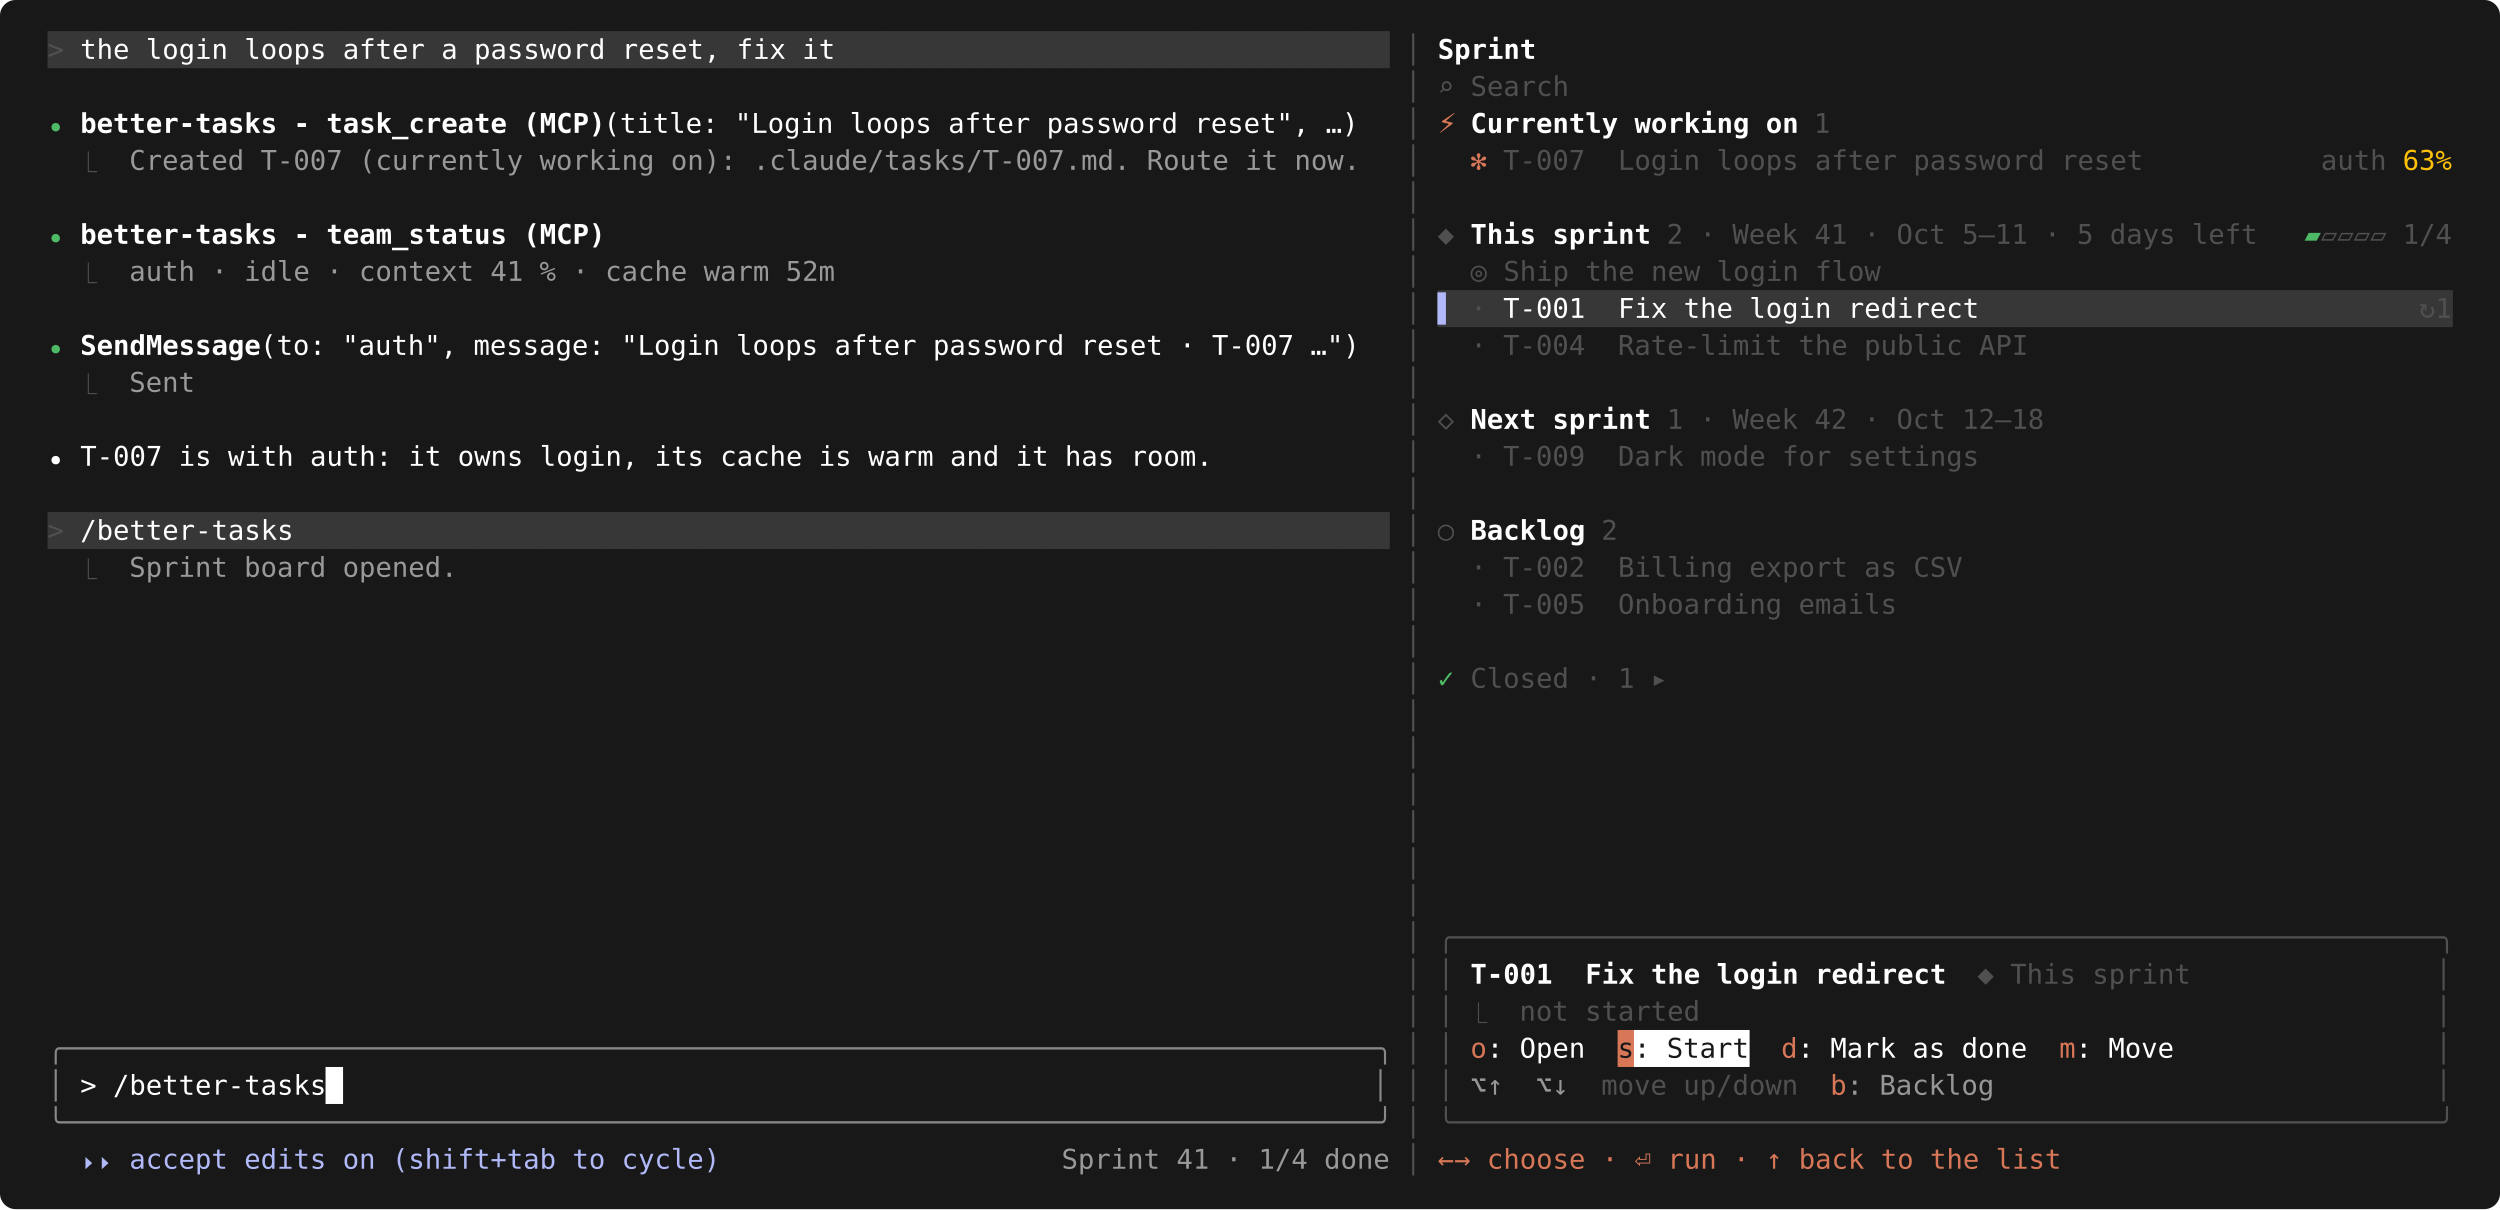
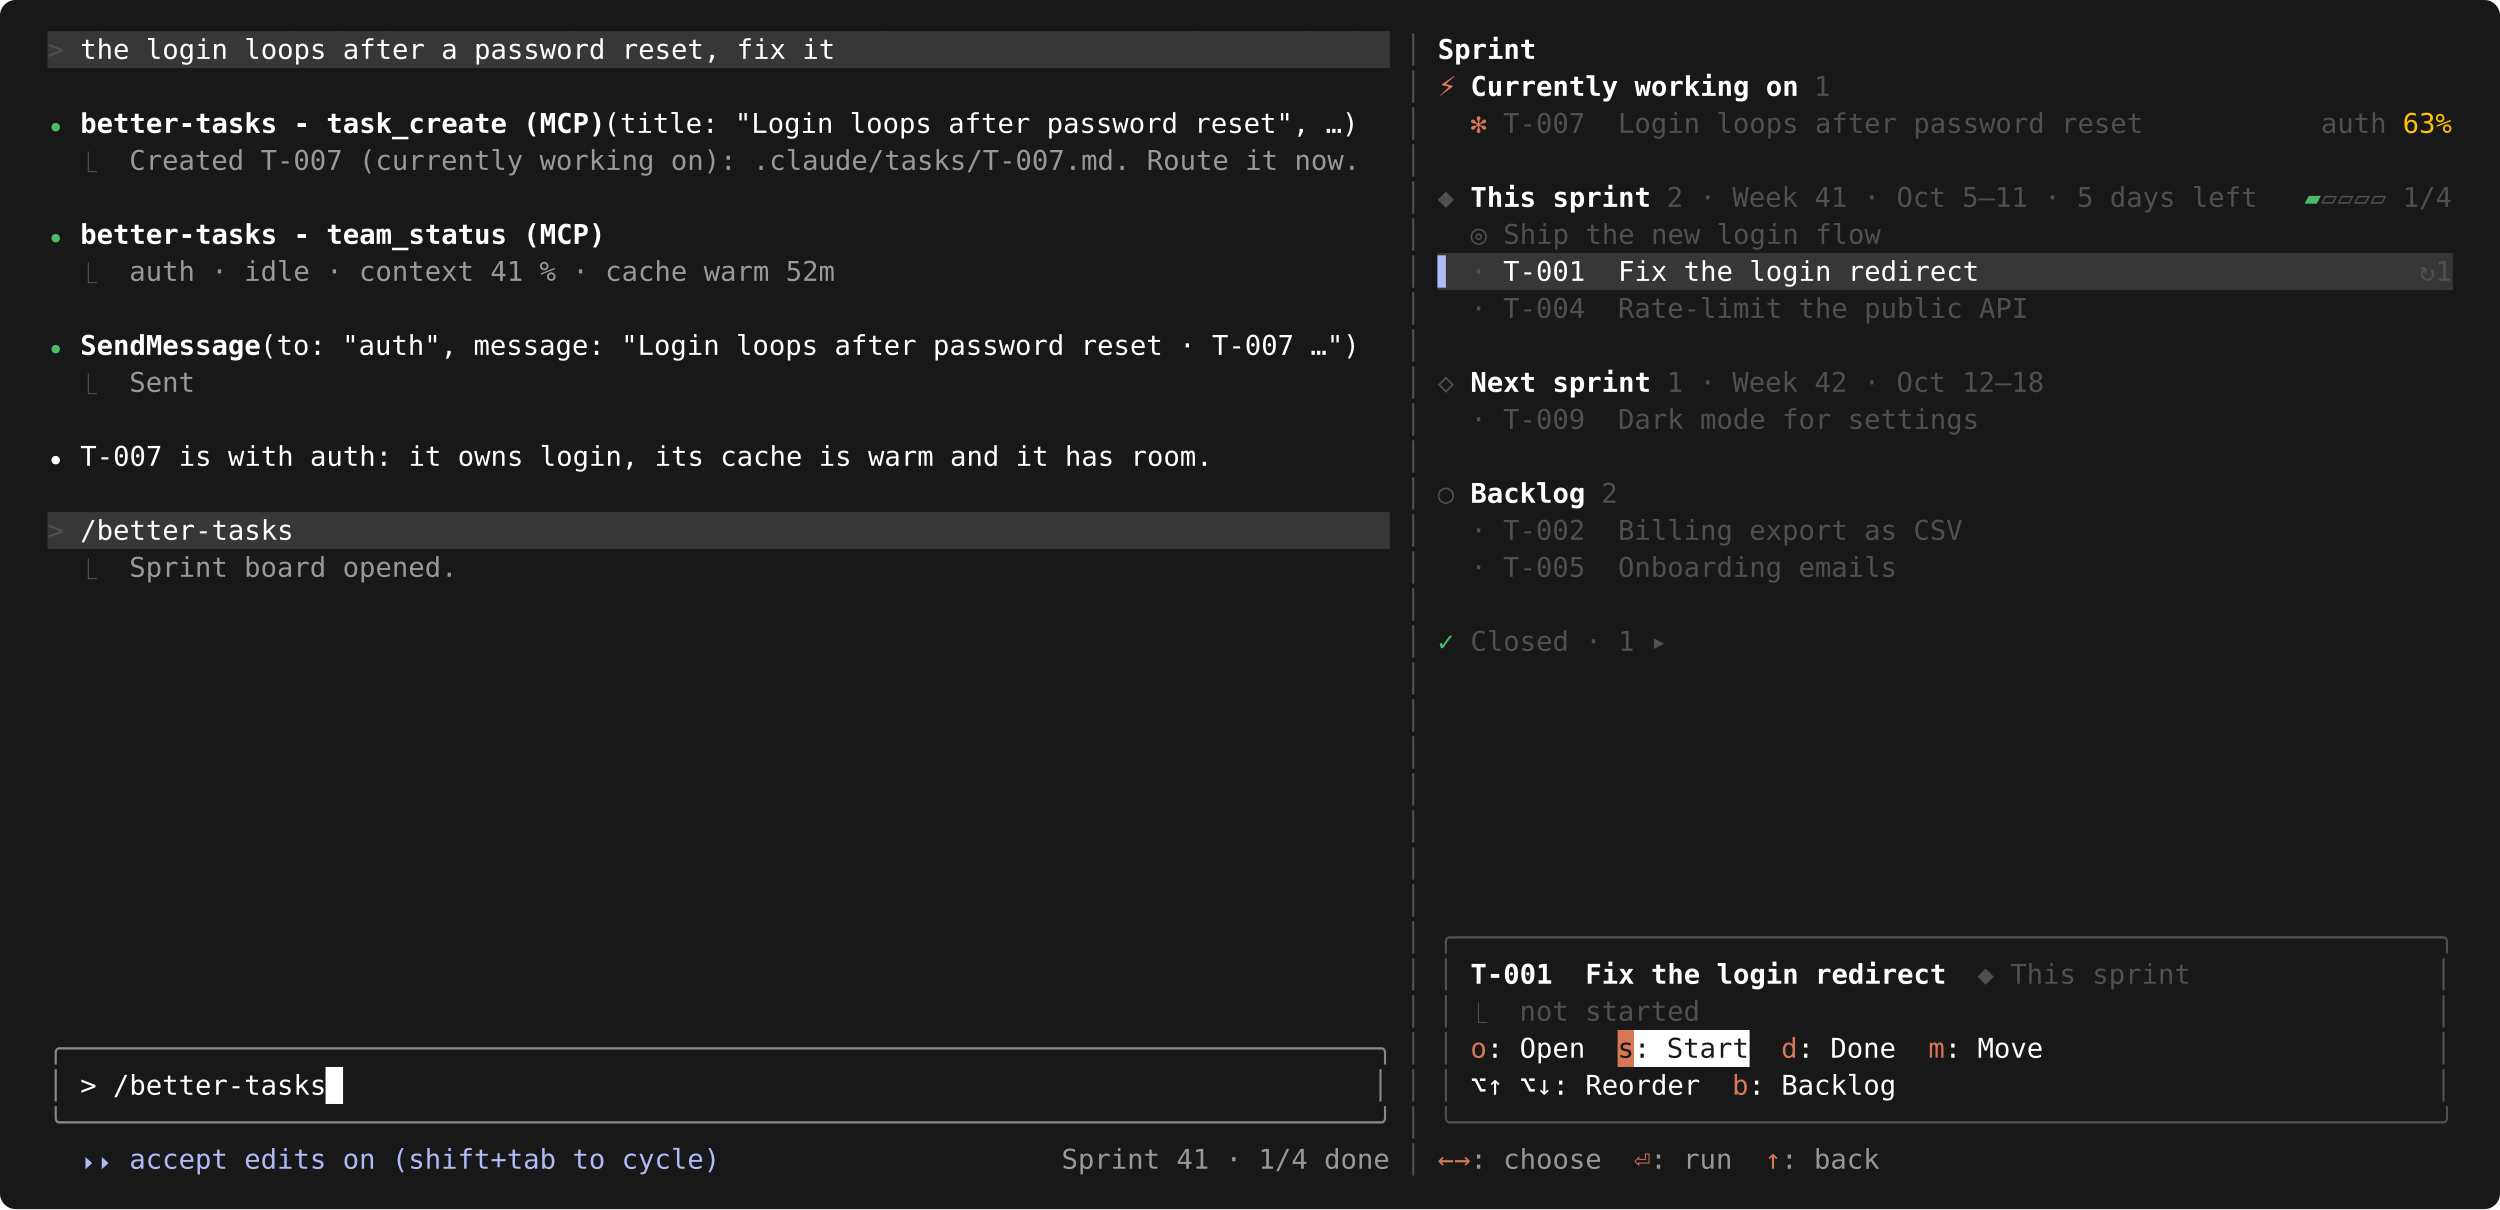
<svg xmlns="http://www.w3.org/2000/svg" width="1284" height="621" viewBox="0 0 1284 621" font-family="JetBrains Mono, SF Mono, Menlo, Consolas, monospace" font-size="14">
  <rect width="100%" height="100%" rx="8" fill="rgb(24,24,24)" />
  <rect x="24.4" y="16" width="9" height="19" fill="rgb(55,55,55)" />
  <rect x="32.8" y="16" width="9" height="19" fill="rgb(55,55,55)" />
  <rect x="41.2" y="16" width="9" height="19" fill="rgb(55,55,55)" />
  <rect x="49.6" y="16" width="9" height="19" fill="rgb(55,55,55)" />
  <rect x="58.0" y="16" width="9" height="19" fill="rgb(55,55,55)" />
  <rect x="66.4" y="16" width="9" height="19" fill="rgb(55,55,55)" />
  <rect x="74.8" y="16" width="9" height="19" fill="rgb(55,55,55)" />
  <rect x="83.2" y="16" width="9" height="19" fill="rgb(55,55,55)" />
  <rect x="91.6" y="16" width="9" height="19" fill="rgb(55,55,55)" />
  <rect x="100.0" y="16" width="9" height="19" fill="rgb(55,55,55)" />
  <rect x="108.4" y="16" width="9" height="19" fill="rgb(55,55,55)" />
  <rect x="116.8" y="16" width="9" height="19" fill="rgb(55,55,55)" />
  <rect x="125.2" y="16" width="9" height="19" fill="rgb(55,55,55)" />
  <rect x="133.6" y="16" width="9" height="19" fill="rgb(55,55,55)" />
  <rect x="142.0" y="16" width="9" height="19" fill="rgb(55,55,55)" />
  <rect x="150.4" y="16" width="9" height="19" fill="rgb(55,55,55)" />
  <rect x="158.8" y="16" width="9" height="19" fill="rgb(55,55,55)" />
  <rect x="167.2" y="16" width="9" height="19" fill="rgb(55,55,55)" />
  <rect x="175.6" y="16" width="9" height="19" fill="rgb(55,55,55)" />
  <rect x="184.0" y="16" width="9" height="19" fill="rgb(55,55,55)" />
  <rect x="192.4" y="16" width="9" height="19" fill="rgb(55,55,55)" />
  <rect x="200.8" y="16" width="9" height="19" fill="rgb(55,55,55)" />
  <rect x="209.2" y="16" width="9" height="19" fill="rgb(55,55,55)" />
  <rect x="217.6" y="16" width="9" height="19" fill="rgb(55,55,55)" />
  <rect x="226.0" y="16" width="9" height="19" fill="rgb(55,55,55)" />
  <rect x="234.4" y="16" width="9" height="19" fill="rgb(55,55,55)" />
  <rect x="242.8" y="16" width="9" height="19" fill="rgb(55,55,55)" />
  <rect x="251.2" y="16" width="9" height="19" fill="rgb(55,55,55)" />
  <rect x="259.6" y="16" width="9" height="19" fill="rgb(55,55,55)" />
  <rect x="268.0" y="16" width="9" height="19" fill="rgb(55,55,55)" />
  <rect x="276.4" y="16" width="9" height="19" fill="rgb(55,55,55)" />
  <rect x="284.8" y="16" width="9" height="19" fill="rgb(55,55,55)" />
  <rect x="293.2" y="16" width="9" height="19" fill="rgb(55,55,55)" />
  <rect x="301.6" y="16" width="9" height="19" fill="rgb(55,55,55)" />
  <rect x="310.0" y="16" width="9" height="19" fill="rgb(55,55,55)" />
  <rect x="318.4" y="16" width="9" height="19" fill="rgb(55,55,55)" />
  <rect x="326.8" y="16" width="9" height="19" fill="rgb(55,55,55)" />
  <rect x="335.2" y="16" width="9" height="19" fill="rgb(55,55,55)" />
  <rect x="343.6" y="16" width="9" height="19" fill="rgb(55,55,55)" />
  <rect x="352.0" y="16" width="9" height="19" fill="rgb(55,55,55)" />
  <rect x="360.4" y="16" width="9" height="19" fill="rgb(55,55,55)" />
  <rect x="368.8" y="16" width="9" height="19" fill="rgb(55,55,55)" />
  <rect x="377.2" y="16" width="9" height="19" fill="rgb(55,55,55)" />
  <rect x="385.6" y="16" width="9" height="19" fill="rgb(55,55,55)" />
  <rect x="394.0" y="16" width="9" height="19" fill="rgb(55,55,55)" />
  <rect x="402.4" y="16" width="9" height="19" fill="rgb(55,55,55)" />
  <rect x="410.8" y="16" width="9" height="19" fill="rgb(55,55,55)" />
  <rect x="419.2" y="16" width="9" height="19" fill="rgb(55,55,55)" />
  <rect x="427.6" y="16" width="9" height="19" fill="rgb(55,55,55)" />
  <rect x="436.0" y="16" width="9" height="19" fill="rgb(55,55,55)" />
  <rect x="444.4" y="16" width="9" height="19" fill="rgb(55,55,55)" />
  <rect x="452.8" y="16" width="9" height="19" fill="rgb(55,55,55)" />
  <rect x="461.2" y="16" width="9" height="19" fill="rgb(55,55,55)" />
  <rect x="469.6" y="16" width="9" height="19" fill="rgb(55,55,55)" />
  <rect x="478.0" y="16" width="9" height="19" fill="rgb(55,55,55)" />
  <rect x="486.4" y="16" width="9" height="19" fill="rgb(55,55,55)" />
  <rect x="494.8" y="16" width="9" height="19" fill="rgb(55,55,55)" />
  <rect x="503.2" y="16" width="9" height="19" fill="rgb(55,55,55)" />
  <rect x="511.6" y="16" width="9" height="19" fill="rgb(55,55,55)" />
  <rect x="520.0" y="16" width="9" height="19" fill="rgb(55,55,55)" />
  <rect x="528.4" y="16" width="9" height="19" fill="rgb(55,55,55)" />
  <rect x="536.8" y="16" width="9" height="19" fill="rgb(55,55,55)" />
  <rect x="545.2" y="16" width="9" height="19" fill="rgb(55,55,55)" />
  <rect x="553.6" y="16" width="9" height="19" fill="rgb(55,55,55)" />
  <rect x="562.0" y="16" width="9" height="19" fill="rgb(55,55,55)" />
  <rect x="570.4" y="16" width="9" height="19" fill="rgb(55,55,55)" />
  <rect x="578.8" y="16" width="9" height="19" fill="rgb(55,55,55)" />
  <rect x="587.2" y="16" width="9" height="19" fill="rgb(55,55,55)" />
  <rect x="595.6" y="16" width="9" height="19" fill="rgb(55,55,55)" />
  <rect x="604.0" y="16" width="9" height="19" fill="rgb(55,55,55)" />
  <rect x="612.4" y="16" width="9" height="19" fill="rgb(55,55,55)" />
  <rect x="620.8" y="16" width="9" height="19" fill="rgb(55,55,55)" />
  <rect x="629.2" y="16" width="9" height="19" fill="rgb(55,55,55)" />
  <rect x="637.6" y="16" width="9" height="19" fill="rgb(55,55,55)" />
  <rect x="646.0" y="16" width="9" height="19" fill="rgb(55,55,55)" />
  <rect x="654.4" y="16" width="9" height="19" fill="rgb(55,55,55)" />
  <rect x="662.8" y="16" width="9" height="19" fill="rgb(55,55,55)" />
  <rect x="671.2" y="16" width="9" height="19" fill="rgb(55,55,55)" />
  <rect x="679.6" y="16" width="9" height="19" fill="rgb(55,55,55)" />
  <rect x="688.0" y="16" width="9" height="19" fill="rgb(55,55,55)" />
  <rect x="696.4" y="16" width="9" height="19" fill="rgb(55,55,55)" />
  <rect x="704.8" y="16" width="9" height="19" fill="rgb(55,55,55)" />
  <text x="24.4" y="30.25" fill="rgb(80,80,80)" textLength="16.8" xml:space="preserve">&gt; </text>
  <text x="41.2" y="30.25" fill="rgb(255,255,255)" textLength="386.4" xml:space="preserve">the login loops after a password reset, fix it</text>
  <text x="721.6" y="30.25" fill="rgb(80,80,80)" textLength="8.4" xml:space="preserve">│</text>
  <text x="730.0" y="30.25" fill="rgb(255,255,255)" font-weight="bold" textLength="67.2" xml:space="preserve"> Sprint </text>
  <text x="721.6" y="49.25" fill="rgb(80,80,80)" textLength="8.4" xml:space="preserve">│</text>
-   <text x="738.4" y="49.25" fill="rgb(80,80,80)" textLength="67.2" xml:space="preserve">⌕ Search</text>
+   <text x="738.4" y="49.25" fill="rgb(215,119,87)" textLength="16.8" xml:space="preserve">⚡ </text>
+   <text x="755.2" y="49.25" fill="rgb(255,255,255)" font-weight="bold" textLength="168.0" xml:space="preserve">Currently working on</text>
+   <text x="923.2" y="49.25" fill="rgb(80,80,80)" textLength="16.8" xml:space="preserve"> 1</text>
  <text x="24.4" y="68.25" fill="rgb(78,186,101)" textLength="16.8" xml:space="preserve">⏺ </text>
  <text x="41.2" y="68.25" fill="rgb(255,255,255)" font-weight="bold" textLength="268.8" xml:space="preserve">better-tasks - task_create (MCP)</text>
  <text x="310.0" y="68.25" fill="rgb(255,255,255)" textLength="386.4" xml:space="preserve">(title: "Login loops after password reset", …)</text>
  <text x="721.6" y="68.25" fill="rgb(80,80,80)" textLength="8.4" xml:space="preserve">│</text>
-   <text x="738.4" y="68.25" fill="rgb(215,119,87)" textLength="16.8" xml:space="preserve">⚡ </text>
-   <text x="755.2" y="68.25" fill="rgb(255,255,255)" font-weight="bold" textLength="168.0" xml:space="preserve">Currently working on</text>
-   <text x="923.2" y="68.25" fill="rgb(80,80,80)" textLength="16.8" xml:space="preserve"> 1</text>
+   <text x="755.2" y="68.25" fill="rgb(215,119,87)" textLength="8.4" xml:space="preserve">✻</text>
+   <text x="772.0" y="68.25" fill="rgb(80,80,80)" textLength="327.6" xml:space="preserve">T-007  Login loops after password reset</text>
+   <text x="1192.0" y="68.25" fill="rgb(80,80,80)" textLength="33.6" xml:space="preserve">auth</text>
+   <text x="1234.0" y="68.25" fill="rgb(255,193,7)" textLength="25.2" xml:space="preserve">63%</text>
  <text x="24.4" y="87.25" fill="rgb(80,80,80)" textLength="42.0" xml:space="preserve">  ⎿  </text>
  <text x="66.4" y="87.25" fill="rgb(153,153,153)" textLength="630.0" xml:space="preserve">Created T-007 (currently working on): .claude/tasks/T-007.md. Route it now.</text>
  <text x="721.6" y="87.25" fill="rgb(80,80,80)" textLength="8.4" xml:space="preserve">│</text>
-   <text x="755.2" y="87.25" fill="rgb(215,119,87)" textLength="8.4" xml:space="preserve">✻</text>
-   <text x="772.0" y="87.25" fill="rgb(80,80,80)" textLength="327.6" xml:space="preserve">T-007  Login loops after password reset</text>
-   <text x="1192.0" y="87.25" fill="rgb(80,80,80)" textLength="33.6" xml:space="preserve">auth</text>
-   <text x="1234.0" y="87.25" fill="rgb(255,193,7)" textLength="25.2" xml:space="preserve">63%</text>
  <text x="721.6" y="106.25" fill="rgb(80,80,80)" textLength="8.4" xml:space="preserve">│</text>
+   <text x="738.4" y="106.25" fill="rgb(80,80,80)" textLength="16.8" xml:space="preserve">◆ </text>
+   <text x="755.2" y="106.25" fill="rgb(255,255,255)" font-weight="bold" textLength="92.4" xml:space="preserve">This sprint</text>
+   <text x="847.6" y="106.25" fill="rgb(80,80,80)" textLength="310.8" xml:space="preserve"> 2 · Week 41 · Oct 5–11 · 5 days left</text>
+   <text x="1183.6" y="106.25" fill="rgb(78,186,101)" textLength="8.4" xml:space="preserve">▰</text>
+   <text x="1192.0" y="106.25" fill="rgb(80,80,80)" textLength="33.6" xml:space="preserve">▱▱▱▱</text>
+   <text x="1234.0" y="106.25" fill="rgb(80,80,80)" textLength="25.2" xml:space="preserve">1/4</text>
  <text x="24.4" y="125.25" fill="rgb(78,186,101)" textLength="16.8" xml:space="preserve">⏺ </text>
  <text x="41.2" y="125.25" fill="rgb(255,255,255)" font-weight="bold" textLength="268.8" xml:space="preserve">better-tasks - team_status (MCP)</text>
  <text x="721.6" y="125.25" fill="rgb(80,80,80)" textLength="8.4" xml:space="preserve">│</text>
-   <text x="738.4" y="125.25" fill="rgb(80,80,80)" textLength="16.8" xml:space="preserve">◆ </text>
-   <text x="755.2" y="125.25" fill="rgb(255,255,255)" font-weight="bold" textLength="92.4" xml:space="preserve">This sprint</text>
-   <text x="847.6" y="125.25" fill="rgb(80,80,80)" textLength="310.8" xml:space="preserve"> 2 · Week 41 · Oct 5–11 · 5 days left</text>
-   <text x="1183.6" y="125.25" fill="rgb(78,186,101)" textLength="8.4" xml:space="preserve">▰</text>
-   <text x="1192.0" y="125.25" fill="rgb(80,80,80)" textLength="33.6" xml:space="preserve">▱▱▱▱</text>
-   <text x="1234.0" y="125.25" fill="rgb(80,80,80)" textLength="25.2" xml:space="preserve">1/4</text>
+   <text x="738.4" y="125.25" fill="rgb(80,80,80)" textLength="226.8" xml:space="preserve">  ◎ Ship the new login flow</text>
+   <rect x="738.4" y="130" width="9" height="19" fill="rgb(55,55,55)" />
+   <rect x="746.8" y="130" width="9" height="19" fill="rgb(55,55,55)" />
+   <rect x="755.2" y="130" width="9" height="19" fill="rgb(55,55,55)" />
+   <rect x="763.6" y="130" width="9" height="19" fill="rgb(55,55,55)" />
+   <rect x="772.0" y="130" width="9" height="19" fill="rgb(55,55,55)" />
+   <rect x="780.4" y="130" width="9" height="19" fill="rgb(55,55,55)" />
+   <rect x="788.8" y="130" width="9" height="19" fill="rgb(55,55,55)" />
+   <rect x="797.2" y="130" width="9" height="19" fill="rgb(55,55,55)" />
+   <rect x="805.6" y="130" width="9" height="19" fill="rgb(55,55,55)" />
+   <rect x="814.0" y="130" width="9" height="19" fill="rgb(55,55,55)" />
+   <rect x="822.4" y="130" width="9" height="19" fill="rgb(55,55,55)" />
+   <rect x="830.8" y="130" width="9" height="19" fill="rgb(55,55,55)" />
+   <rect x="839.2" y="130" width="9" height="19" fill="rgb(55,55,55)" />
+   <rect x="847.6" y="130" width="9" height="19" fill="rgb(55,55,55)" />
+   <rect x="856.0" y="130" width="9" height="19" fill="rgb(55,55,55)" />
+   <rect x="864.4" y="130" width="9" height="19" fill="rgb(55,55,55)" />
+   <rect x="872.8" y="130" width="9" height="19" fill="rgb(55,55,55)" />
+   <rect x="881.2" y="130" width="9" height="19" fill="rgb(55,55,55)" />
+   <rect x="889.6" y="130" width="9" height="19" fill="rgb(55,55,55)" />
+   <rect x="898.0" y="130" width="9" height="19" fill="rgb(55,55,55)" />
+   <rect x="906.4" y="130" width="9" height="19" fill="rgb(55,55,55)" />
+   <rect x="914.8" y="130" width="9" height="19" fill="rgb(55,55,55)" />
+   <rect x="923.2" y="130" width="9" height="19" fill="rgb(55,55,55)" />
+   <rect x="931.6" y="130" width="9" height="19" fill="rgb(55,55,55)" />
+   <rect x="940.0" y="130" width="9" height="19" fill="rgb(55,55,55)" />
+   <rect x="948.4" y="130" width="9" height="19" fill="rgb(55,55,55)" />
+   <rect x="956.8" y="130" width="9" height="19" fill="rgb(55,55,55)" />
+   <rect x="965.2" y="130" width="9" height="19" fill="rgb(55,55,55)" />
+   <rect x="973.6" y="130" width="9" height="19" fill="rgb(55,55,55)" />
+   <rect x="982.0" y="130" width="9" height="19" fill="rgb(55,55,55)" />
+   <rect x="990.4" y="130" width="9" height="19" fill="rgb(55,55,55)" />
+   <rect x="998.8" y="130" width="9" height="19" fill="rgb(55,55,55)" />
+   <rect x="1007.2" y="130" width="9" height="19" fill="rgb(55,55,55)" />
+   <rect x="1015.6" y="130" width="9" height="19" fill="rgb(55,55,55)" />
+   <rect x="1024.0" y="130" width="9" height="19" fill="rgb(55,55,55)" />
+   <rect x="1032.4" y="130" width="9" height="19" fill="rgb(55,55,55)" />
+   <rect x="1040.8" y="130" width="9" height="19" fill="rgb(55,55,55)" />
+   <rect x="1049.2" y="130" width="9" height="19" fill="rgb(55,55,55)" />
+   <rect x="1057.6" y="130" width="9" height="19" fill="rgb(55,55,55)" />
+   <rect x="1066.0" y="130" width="9" height="19" fill="rgb(55,55,55)" />
+   <rect x="1074.4" y="130" width="9" height="19" fill="rgb(55,55,55)" />
+   <rect x="1082.8" y="130" width="9" height="19" fill="rgb(55,55,55)" />
+   <rect x="1091.2" y="130" width="9" height="19" fill="rgb(55,55,55)" />
+   <rect x="1099.6" y="130" width="9" height="19" fill="rgb(55,55,55)" />
+   <rect x="1108.0" y="130" width="9" height="19" fill="rgb(55,55,55)" />
+   <rect x="1116.4" y="130" width="9" height="19" fill="rgb(55,55,55)" />
+   <rect x="1124.8" y="130" width="9" height="19" fill="rgb(55,55,55)" />
+   <rect x="1133.2" y="130" width="9" height="19" fill="rgb(55,55,55)" />
+   <rect x="1141.6" y="130" width="9" height="19" fill="rgb(55,55,55)" />
+   <rect x="1150.0" y="130" width="9" height="19" fill="rgb(55,55,55)" />
+   <rect x="1158.4" y="130" width="9" height="19" fill="rgb(55,55,55)" />
+   <rect x="1166.8" y="130" width="9" height="19" fill="rgb(55,55,55)" />
+   <rect x="1175.2" y="130" width="9" height="19" fill="rgb(55,55,55)" />
+   <rect x="1183.6" y="130" width="9" height="19" fill="rgb(55,55,55)" />
+   <rect x="1192.0" y="130" width="9" height="19" fill="rgb(55,55,55)" />
+   <rect x="1200.4" y="130" width="9" height="19" fill="rgb(55,55,55)" />
+   <rect x="1208.8" y="130" width="9" height="19" fill="rgb(55,55,55)" />
+   <rect x="1217.2" y="130" width="9" height="19" fill="rgb(55,55,55)" />
+   <rect x="1225.6" y="130" width="9" height="19" fill="rgb(55,55,55)" />
+   <rect x="1234.0" y="130" width="9" height="19" fill="rgb(55,55,55)" />
+   <rect x="1242.4" y="130" width="9" height="19" fill="rgb(55,55,55)" />
+   <rect x="1250.8" y="130" width="9" height="19" fill="rgb(55,55,55)" />
  <text x="24.4" y="144.25" fill="rgb(80,80,80)" textLength="42.0" xml:space="preserve">  ⎿  </text>
  <text x="66.4" y="144.25" fill="rgb(153,153,153)" textLength="361.2" xml:space="preserve">auth · idle · context 41 % · cache warm 52m</text>
  <text x="721.6" y="144.25" fill="rgb(80,80,80)" textLength="8.4" xml:space="preserve">│</text>
-   <text x="738.4" y="144.25" fill="rgb(80,80,80)" textLength="226.8" xml:space="preserve">  ◎ Ship the new login flow</text>
-   <rect x="738.4" y="149" width="9" height="19" fill="rgb(55,55,55)" />
-   <rect x="746.8" y="149" width="9" height="19" fill="rgb(55,55,55)" />
-   <rect x="755.2" y="149" width="9" height="19" fill="rgb(55,55,55)" />
-   <rect x="763.6" y="149" width="9" height="19" fill="rgb(55,55,55)" />
-   <rect x="772.0" y="149" width="9" height="19" fill="rgb(55,55,55)" />
-   <rect x="780.4" y="149" width="9" height="19" fill="rgb(55,55,55)" />
-   <rect x="788.8" y="149" width="9" height="19" fill="rgb(55,55,55)" />
-   <rect x="797.2" y="149" width="9" height="19" fill="rgb(55,55,55)" />
-   <rect x="805.6" y="149" width="9" height="19" fill="rgb(55,55,55)" />
-   <rect x="814.0" y="149" width="9" height="19" fill="rgb(55,55,55)" />
-   <rect x="822.4" y="149" width="9" height="19" fill="rgb(55,55,55)" />
-   <rect x="830.8" y="149" width="9" height="19" fill="rgb(55,55,55)" />
-   <rect x="839.2" y="149" width="9" height="19" fill="rgb(55,55,55)" />
-   <rect x="847.6" y="149" width="9" height="19" fill="rgb(55,55,55)" />
-   <rect x="856.0" y="149" width="9" height="19" fill="rgb(55,55,55)" />
-   <rect x="864.4" y="149" width="9" height="19" fill="rgb(55,55,55)" />
-   <rect x="872.8" y="149" width="9" height="19" fill="rgb(55,55,55)" />
-   <rect x="881.2" y="149" width="9" height="19" fill="rgb(55,55,55)" />
-   <rect x="889.6" y="149" width="9" height="19" fill="rgb(55,55,55)" />
-   <rect x="898.0" y="149" width="9" height="19" fill="rgb(55,55,55)" />
-   <rect x="906.4" y="149" width="9" height="19" fill="rgb(55,55,55)" />
-   <rect x="914.8" y="149" width="9" height="19" fill="rgb(55,55,55)" />
-   <rect x="923.2" y="149" width="9" height="19" fill="rgb(55,55,55)" />
-   <rect x="931.6" y="149" width="9" height="19" fill="rgb(55,55,55)" />
-   <rect x="940.0" y="149" width="9" height="19" fill="rgb(55,55,55)" />
-   <rect x="948.4" y="149" width="9" height="19" fill="rgb(55,55,55)" />
-   <rect x="956.8" y="149" width="9" height="19" fill="rgb(55,55,55)" />
-   <rect x="965.2" y="149" width="9" height="19" fill="rgb(55,55,55)" />
-   <rect x="973.6" y="149" width="9" height="19" fill="rgb(55,55,55)" />
-   <rect x="982.0" y="149" width="9" height="19" fill="rgb(55,55,55)" />
-   <rect x="990.4" y="149" width="9" height="19" fill="rgb(55,55,55)" />
-   <rect x="998.8" y="149" width="9" height="19" fill="rgb(55,55,55)" />
-   <rect x="1007.2" y="149" width="9" height="19" fill="rgb(55,55,55)" />
-   <rect x="1015.6" y="149" width="9" height="19" fill="rgb(55,55,55)" />
-   <rect x="1024.0" y="149" width="9" height="19" fill="rgb(55,55,55)" />
-   <rect x="1032.4" y="149" width="9" height="19" fill="rgb(55,55,55)" />
-   <rect x="1040.8" y="149" width="9" height="19" fill="rgb(55,55,55)" />
-   <rect x="1049.2" y="149" width="9" height="19" fill="rgb(55,55,55)" />
-   <rect x="1057.6" y="149" width="9" height="19" fill="rgb(55,55,55)" />
-   <rect x="1066.0" y="149" width="9" height="19" fill="rgb(55,55,55)" />
-   <rect x="1074.4" y="149" width="9" height="19" fill="rgb(55,55,55)" />
-   <rect x="1082.8" y="149" width="9" height="19" fill="rgb(55,55,55)" />
-   <rect x="1091.2" y="149" width="9" height="19" fill="rgb(55,55,55)" />
-   <rect x="1099.6" y="149" width="9" height="19" fill="rgb(55,55,55)" />
-   <rect x="1108.0" y="149" width="9" height="19" fill="rgb(55,55,55)" />
-   <rect x="1116.4" y="149" width="9" height="19" fill="rgb(55,55,55)" />
-   <rect x="1124.8" y="149" width="9" height="19" fill="rgb(55,55,55)" />
-   <rect x="1133.2" y="149" width="9" height="19" fill="rgb(55,55,55)" />
-   <rect x="1141.6" y="149" width="9" height="19" fill="rgb(55,55,55)" />
-   <rect x="1150.0" y="149" width="9" height="19" fill="rgb(55,55,55)" />
-   <rect x="1158.4" y="149" width="9" height="19" fill="rgb(55,55,55)" />
-   <rect x="1166.8" y="149" width="9" height="19" fill="rgb(55,55,55)" />
-   <rect x="1175.2" y="149" width="9" height="19" fill="rgb(55,55,55)" />
-   <rect x="1183.6" y="149" width="9" height="19" fill="rgb(55,55,55)" />
-   <rect x="1192.0" y="149" width="9" height="19" fill="rgb(55,55,55)" />
-   <rect x="1200.4" y="149" width="9" height="19" fill="rgb(55,55,55)" />
-   <rect x="1208.8" y="149" width="9" height="19" fill="rgb(55,55,55)" />
-   <rect x="1217.2" y="149" width="9" height="19" fill="rgb(55,55,55)" />
-   <rect x="1225.6" y="149" width="9" height="19" fill="rgb(55,55,55)" />
-   <rect x="1234.0" y="149" width="9" height="19" fill="rgb(55,55,55)" />
-   <rect x="1242.4" y="149" width="9" height="19" fill="rgb(55,55,55)" />
-   <rect x="1250.8" y="149" width="9" height="19" fill="rgb(55,55,55)" />
+   <text x="738.4" y="144.25" fill="rgb(177,185,249)" textLength="8.4" xml:space="preserve">▌</text>
+   <text x="755.2" y="144.25" fill="rgb(80,80,80)" textLength="8.4" xml:space="preserve">·</text>
+   <text x="763.6" y="144.25" fill="rgb(255,255,255)" textLength="478.8" xml:space="preserve"> T-001  Fix the login redirect                           </text>
+   <text x="1242.4" y="144.25" fill="rgb(80,80,80)" textLength="16.8" xml:space="preserve">↻1</text>
  <text x="721.6" y="163.25" fill="rgb(80,80,80)" textLength="8.4" xml:space="preserve">│</text>
-   <text x="738.4" y="163.25" fill="rgb(177,185,249)" textLength="8.4" xml:space="preserve">▌</text>
  <text x="755.2" y="163.25" fill="rgb(80,80,80)" textLength="8.4" xml:space="preserve">·</text>
-   <text x="763.6" y="163.25" fill="rgb(255,255,255)" textLength="478.8" xml:space="preserve"> T-001  Fix the login redirect                           </text>
-   <text x="1242.4" y="163.25" fill="rgb(80,80,80)" textLength="16.8" xml:space="preserve">↻1</text>
+   <text x="772.0" y="163.25" fill="rgb(80,80,80)" textLength="268.8" xml:space="preserve">T-004  Rate-limit the public API</text>
  <text x="24.4" y="182.25" fill="rgb(78,186,101)" textLength="16.8" xml:space="preserve">⏺ </text>
  <text x="41.2" y="182.25" fill="rgb(255,255,255)" font-weight="bold" textLength="92.4" xml:space="preserve">SendMessage</text>
  <text x="133.6" y="182.25" fill="rgb(255,255,255)" textLength="562.8" xml:space="preserve">(to: "auth", message: "Login loops after password reset · T-007 …")</text>
  <text x="721.6" y="182.25" fill="rgb(80,80,80)" textLength="8.4" xml:space="preserve">│</text>
-   <text x="755.2" y="182.25" fill="rgb(80,80,80)" textLength="8.4" xml:space="preserve">·</text>
-   <text x="772.0" y="182.25" fill="rgb(80,80,80)" textLength="268.8" xml:space="preserve">T-004  Rate-limit the public API</text>
  <text x="24.4" y="201.25" fill="rgb(80,80,80)" textLength="42.0" xml:space="preserve">  ⎿  </text>
  <text x="66.4" y="201.25" fill="rgb(153,153,153)" textLength="33.6" xml:space="preserve">Sent</text>
  <text x="721.6" y="201.25" fill="rgb(80,80,80)" textLength="8.4" xml:space="preserve">│</text>
+   <text x="738.4" y="201.25" fill="rgb(80,80,80)" textLength="16.8" xml:space="preserve">◇ </text>
+   <text x="755.2" y="201.25" fill="rgb(255,255,255)" font-weight="bold" textLength="92.4" xml:space="preserve">Next sprint</text>
+   <text x="847.6" y="201.25" fill="rgb(80,80,80)" textLength="201.6" xml:space="preserve"> 1 · Week 42 · Oct 12–18</text>
  <text x="721.6" y="220.25" fill="rgb(80,80,80)" textLength="8.4" xml:space="preserve">│</text>
-   <text x="738.4" y="220.25" fill="rgb(80,80,80)" textLength="16.8" xml:space="preserve">◇ </text>
-   <text x="755.2" y="220.25" fill="rgb(255,255,255)" font-weight="bold" textLength="92.4" xml:space="preserve">Next sprint</text>
-   <text x="847.6" y="220.25" fill="rgb(80,80,80)" textLength="201.6" xml:space="preserve"> 1 · Week 42 · Oct 12–18</text>
+   <text x="755.2" y="220.25" fill="rgb(80,80,80)" textLength="8.4" xml:space="preserve">·</text>
+   <text x="772.0" y="220.25" fill="rgb(80,80,80)" textLength="243.6" xml:space="preserve">T-009  Dark mode for settings</text>
  <text x="24.4" y="239.25" fill="rgb(255,255,255)" textLength="596.4" xml:space="preserve">⏺ T-007 is with auth: it owns login, its cache is warm and it has room.</text>
  <text x="721.6" y="239.25" fill="rgb(80,80,80)" textLength="8.4" xml:space="preserve">│</text>
-   <text x="755.2" y="239.25" fill="rgb(80,80,80)" textLength="8.4" xml:space="preserve">·</text>
-   <text x="772.0" y="239.25" fill="rgb(80,80,80)" textLength="243.6" xml:space="preserve">T-009  Dark mode for settings</text>
  <text x="721.6" y="258.25" fill="rgb(80,80,80)" textLength="8.4" xml:space="preserve">│</text>
+   <text x="738.4" y="258.25" fill="rgb(80,80,80)" textLength="16.8" xml:space="preserve">○ </text>
+   <text x="755.2" y="258.25" fill="rgb(255,255,255)" font-weight="bold" textLength="58.8" xml:space="preserve">Backlog</text>
+   <text x="814.0" y="258.25" fill="rgb(80,80,80)" textLength="16.8" xml:space="preserve"> 2</text>
  <rect x="24.4" y="263" width="9" height="19" fill="rgb(55,55,55)" />
  <rect x="32.8" y="263" width="9" height="19" fill="rgb(55,55,55)" />
  <rect x="41.2" y="263" width="9" height="19" fill="rgb(55,55,55)" />
  <rect x="49.6" y="263" width="9" height="19" fill="rgb(55,55,55)" />
  <rect x="58.0" y="263" width="9" height="19" fill="rgb(55,55,55)" />
  <rect x="66.4" y="263" width="9" height="19" fill="rgb(55,55,55)" />
  <rect x="74.8" y="263" width="9" height="19" fill="rgb(55,55,55)" />
  <rect x="83.2" y="263" width="9" height="19" fill="rgb(55,55,55)" />
  <rect x="91.6" y="263" width="9" height="19" fill="rgb(55,55,55)" />
  <rect x="100.0" y="263" width="9" height="19" fill="rgb(55,55,55)" />
  <rect x="108.4" y="263" width="9" height="19" fill="rgb(55,55,55)" />
  <rect x="116.8" y="263" width="9" height="19" fill="rgb(55,55,55)" />
  <rect x="125.2" y="263" width="9" height="19" fill="rgb(55,55,55)" />
  <rect x="133.6" y="263" width="9" height="19" fill="rgb(55,55,55)" />
  <rect x="142.0" y="263" width="9" height="19" fill="rgb(55,55,55)" />
  <rect x="150.4" y="263" width="9" height="19" fill="rgb(55,55,55)" />
  <rect x="158.8" y="263" width="9" height="19" fill="rgb(55,55,55)" />
  <rect x="167.2" y="263" width="9" height="19" fill="rgb(55,55,55)" />
  <rect x="175.6" y="263" width="9" height="19" fill="rgb(55,55,55)" />
  <rect x="184.0" y="263" width="9" height="19" fill="rgb(55,55,55)" />
  <rect x="192.4" y="263" width="9" height="19" fill="rgb(55,55,55)" />
  <rect x="200.8" y="263" width="9" height="19" fill="rgb(55,55,55)" />
  <rect x="209.2" y="263" width="9" height="19" fill="rgb(55,55,55)" />
  <rect x="217.6" y="263" width="9" height="19" fill="rgb(55,55,55)" />
  <rect x="226.0" y="263" width="9" height="19" fill="rgb(55,55,55)" />
  <rect x="234.4" y="263" width="9" height="19" fill="rgb(55,55,55)" />
  <rect x="242.8" y="263" width="9" height="19" fill="rgb(55,55,55)" />
  <rect x="251.2" y="263" width="9" height="19" fill="rgb(55,55,55)" />
  <rect x="259.6" y="263" width="9" height="19" fill="rgb(55,55,55)" />
  <rect x="268.0" y="263" width="9" height="19" fill="rgb(55,55,55)" />
  <rect x="276.4" y="263" width="9" height="19" fill="rgb(55,55,55)" />
  <rect x="284.8" y="263" width="9" height="19" fill="rgb(55,55,55)" />
  <rect x="293.2" y="263" width="9" height="19" fill="rgb(55,55,55)" />
  <rect x="301.6" y="263" width="9" height="19" fill="rgb(55,55,55)" />
  <rect x="310.0" y="263" width="9" height="19" fill="rgb(55,55,55)" />
  <rect x="318.4" y="263" width="9" height="19" fill="rgb(55,55,55)" />
  <rect x="326.8" y="263" width="9" height="19" fill="rgb(55,55,55)" />
  <rect x="335.2" y="263" width="9" height="19" fill="rgb(55,55,55)" />
  <rect x="343.6" y="263" width="9" height="19" fill="rgb(55,55,55)" />
  <rect x="352.0" y="263" width="9" height="19" fill="rgb(55,55,55)" />
  <rect x="360.4" y="263" width="9" height="19" fill="rgb(55,55,55)" />
  <rect x="368.8" y="263" width="9" height="19" fill="rgb(55,55,55)" />
  <rect x="377.2" y="263" width="9" height="19" fill="rgb(55,55,55)" />
  <rect x="385.6" y="263" width="9" height="19" fill="rgb(55,55,55)" />
  <rect x="394.0" y="263" width="9" height="19" fill="rgb(55,55,55)" />
  <rect x="402.4" y="263" width="9" height="19" fill="rgb(55,55,55)" />
  <rect x="410.8" y="263" width="9" height="19" fill="rgb(55,55,55)" />
  <rect x="419.2" y="263" width="9" height="19" fill="rgb(55,55,55)" />
  <rect x="427.6" y="263" width="9" height="19" fill="rgb(55,55,55)" />
  <rect x="436.0" y="263" width="9" height="19" fill="rgb(55,55,55)" />
  <rect x="444.4" y="263" width="9" height="19" fill="rgb(55,55,55)" />
  <rect x="452.8" y="263" width="9" height="19" fill="rgb(55,55,55)" />
  <rect x="461.2" y="263" width="9" height="19" fill="rgb(55,55,55)" />
  <rect x="469.6" y="263" width="9" height="19" fill="rgb(55,55,55)" />
  <rect x="478.0" y="263" width="9" height="19" fill="rgb(55,55,55)" />
  <rect x="486.4" y="263" width="9" height="19" fill="rgb(55,55,55)" />
  <rect x="494.8" y="263" width="9" height="19" fill="rgb(55,55,55)" />
  <rect x="503.2" y="263" width="9" height="19" fill="rgb(55,55,55)" />
  <rect x="511.6" y="263" width="9" height="19" fill="rgb(55,55,55)" />
  <rect x="520.0" y="263" width="9" height="19" fill="rgb(55,55,55)" />
  <rect x="528.4" y="263" width="9" height="19" fill="rgb(55,55,55)" />
  <rect x="536.8" y="263" width="9" height="19" fill="rgb(55,55,55)" />
  <rect x="545.2" y="263" width="9" height="19" fill="rgb(55,55,55)" />
  <rect x="553.6" y="263" width="9" height="19" fill="rgb(55,55,55)" />
  <rect x="562.0" y="263" width="9" height="19" fill="rgb(55,55,55)" />
  <rect x="570.4" y="263" width="9" height="19" fill="rgb(55,55,55)" />
  <rect x="578.8" y="263" width="9" height="19" fill="rgb(55,55,55)" />
  <rect x="587.2" y="263" width="9" height="19" fill="rgb(55,55,55)" />
  <rect x="595.6" y="263" width="9" height="19" fill="rgb(55,55,55)" />
  <rect x="604.0" y="263" width="9" height="19" fill="rgb(55,55,55)" />
  <rect x="612.4" y="263" width="9" height="19" fill="rgb(55,55,55)" />
  <rect x="620.8" y="263" width="9" height="19" fill="rgb(55,55,55)" />
  <rect x="629.2" y="263" width="9" height="19" fill="rgb(55,55,55)" />
  <rect x="637.6" y="263" width="9" height="19" fill="rgb(55,55,55)" />
  <rect x="646.0" y="263" width="9" height="19" fill="rgb(55,55,55)" />
  <rect x="654.4" y="263" width="9" height="19" fill="rgb(55,55,55)" />
  <rect x="662.8" y="263" width="9" height="19" fill="rgb(55,55,55)" />
  <rect x="671.2" y="263" width="9" height="19" fill="rgb(55,55,55)" />
  <rect x="679.6" y="263" width="9" height="19" fill="rgb(55,55,55)" />
  <rect x="688.0" y="263" width="9" height="19" fill="rgb(55,55,55)" />
  <rect x="696.4" y="263" width="9" height="19" fill="rgb(55,55,55)" />
  <rect x="704.8" y="263" width="9" height="19" fill="rgb(55,55,55)" />
  <text x="24.4" y="277.25" fill="rgb(80,80,80)" textLength="16.8" xml:space="preserve">&gt; </text>
  <text x="41.2" y="277.25" fill="rgb(255,255,255)" textLength="109.2" xml:space="preserve">/better-tasks</text>
  <text x="721.6" y="277.25" fill="rgb(80,80,80)" textLength="8.4" xml:space="preserve">│</text>
-   <text x="738.4" y="277.25" fill="rgb(80,80,80)" textLength="16.8" xml:space="preserve">○ </text>
-   <text x="755.2" y="277.25" fill="rgb(255,255,255)" font-weight="bold" textLength="58.8" xml:space="preserve">Backlog</text>
-   <text x="814.0" y="277.25" fill="rgb(80,80,80)" textLength="16.8" xml:space="preserve"> 2</text>
+   <text x="755.2" y="277.25" fill="rgb(80,80,80)" textLength="8.4" xml:space="preserve">·</text>
+   <text x="772.0" y="277.25" fill="rgb(80,80,80)" textLength="235.2" xml:space="preserve">T-002  Billing export as CSV</text>
  <text x="24.4" y="296.25" fill="rgb(80,80,80)" textLength="42.0" xml:space="preserve">  ⎿  </text>
  <text x="66.4" y="296.25" fill="rgb(153,153,153)" textLength="168.0" xml:space="preserve">Sprint board opened.</text>
  <text x="721.6" y="296.25" fill="rgb(80,80,80)" textLength="8.4" xml:space="preserve">│</text>
  <text x="755.2" y="296.25" fill="rgb(80,80,80)" textLength="8.4" xml:space="preserve">·</text>
-   <text x="772.0" y="296.25" fill="rgb(80,80,80)" textLength="235.2" xml:space="preserve">T-002  Billing export as CSV</text>
+   <text x="772.0" y="296.25" fill="rgb(80,80,80)" textLength="201.6" xml:space="preserve">T-005  Onboarding emails</text>
  <text x="721.6" y="315.25" fill="rgb(80,80,80)" textLength="8.4" xml:space="preserve">│</text>
-   <text x="755.2" y="315.25" fill="rgb(80,80,80)" textLength="8.4" xml:space="preserve">·</text>
-   <text x="772.0" y="315.25" fill="rgb(80,80,80)" textLength="201.6" xml:space="preserve">T-005  Onboarding emails</text>
  <text x="721.6" y="334.25" fill="rgb(80,80,80)" textLength="8.4" xml:space="preserve">│</text>
+   <text x="738.4" y="334.25" fill="rgb(78,186,101)" textLength="8.4" xml:space="preserve">✓</text>
+   <text x="755.2" y="334.25" fill="rgb(80,80,80)" textLength="100.8" xml:space="preserve">Closed · 1 ▸</text>
  <text x="721.6" y="353.25" fill="rgb(80,80,80)" textLength="8.4" xml:space="preserve">│</text>
-   <text x="738.4" y="353.25" fill="rgb(78,186,101)" textLength="8.4" xml:space="preserve">✓</text>
-   <text x="755.2" y="353.25" fill="rgb(80,80,80)" textLength="100.8" xml:space="preserve">Closed · 1 ▸</text>
  <text x="721.6" y="372.25" fill="rgb(80,80,80)" textLength="8.4" xml:space="preserve">│</text>
  <text x="721.6" y="391.25" fill="rgb(80,80,80)" textLength="8.4" xml:space="preserve">│</text>
  <text x="721.6" y="410.25" fill="rgb(80,80,80)" textLength="8.4" xml:space="preserve">│</text>
  <text x="721.6" y="429.25" fill="rgb(80,80,80)" textLength="8.4" xml:space="preserve">│</text>
  <text x="721.6" y="448.25" fill="rgb(80,80,80)" textLength="8.4" xml:space="preserve">│</text>
  <text x="721.6" y="467.25" fill="rgb(80,80,80)" textLength="8.4" xml:space="preserve">│</text>
  <text x="721.6" y="486.25" fill="rgb(80,80,80)" textLength="8.4" xml:space="preserve">│</text>
  <text x="738.4" y="486.25" fill="rgb(80,80,80)" textLength="520.8" xml:space="preserve">╭────────────────────────────────────────────────────────────╮</text>
  <text x="721.6" y="505.25" fill="rgb(80,80,80)" textLength="8.4" xml:space="preserve">│</text>
  <text x="738.4" y="505.25" fill="rgb(80,80,80)" textLength="8.4" xml:space="preserve">│</text>
  <text x="755.2" y="505.25" fill="rgb(255,255,255)" font-weight="bold" textLength="243.6" xml:space="preserve">T-001  Fix the login redirect</text>
  <text x="1015.6" y="505.25" fill="rgb(80,80,80)" textLength="109.2" xml:space="preserve">◆ This sprint</text>
  <text x="1250.8" y="505.25" fill="rgb(80,80,80)" textLength="8.4" xml:space="preserve">│</text>
  <text x="721.6" y="524.25" fill="rgb(80,80,80)" textLength="8.4" xml:space="preserve">│</text>
  <text x="738.4" y="524.25" fill="rgb(80,80,80)" textLength="8.4" xml:space="preserve">│</text>
  <text x="755.2" y="524.25" fill="rgb(80,80,80)" textLength="8.4" xml:space="preserve">⎿</text>
  <text x="780.4" y="524.25" fill="rgb(80,80,80)" textLength="92.4" xml:space="preserve">not started</text>
  <text x="1250.8" y="524.25" fill="rgb(80,80,80)" textLength="8.4" xml:space="preserve">│</text>
  <rect x="830.8" y="529" width="9" height="19" fill="rgb(215,119,87)" />
  <rect x="839.2" y="529" width="9" height="19" fill="rgb(255,255,255)" />
  <rect x="847.6" y="529" width="9" height="19" fill="rgb(255,255,255)" />
  <rect x="856.0" y="529" width="9" height="19" fill="rgb(255,255,255)" />
  <rect x="864.4" y="529" width="9" height="19" fill="rgb(255,255,255)" />
  <rect x="872.8" y="529" width="9" height="19" fill="rgb(255,255,255)" />
  <rect x="881.2" y="529" width="9" height="19" fill="rgb(255,255,255)" />
  <rect x="889.6" y="529" width="9" height="19" fill="rgb(255,255,255)" />
  <text x="24.4" y="543.25" fill="rgb(136,136,136)" textLength="688.8" xml:space="preserve">╭────────────────────────────────────────────────────────────────────────────────╮</text>
  <text x="721.6" y="543.25" fill="rgb(80,80,80)" textLength="8.4" xml:space="preserve">│</text>
  <text x="738.4" y="543.25" fill="rgb(80,80,80)" textLength="8.4" xml:space="preserve">│</text>
  <text x="755.2" y="543.25" fill="rgb(215,119,87)" textLength="8.4" xml:space="preserve">o</text>
  <text x="763.6" y="543.25" fill="rgb(255,255,255)" textLength="67.2" xml:space="preserve">: Open  </text>
  <text x="830.8" y="543.25" fill="rgb(24,24,24)" textLength="8.4" xml:space="preserve">s</text>
  <text x="839.2" y="543.25" fill="rgb(24,24,24)" textLength="58.8" xml:space="preserve">: Start</text>
  <text x="914.8" y="543.25" fill="rgb(215,119,87)" textLength="8.4" xml:space="preserve">d</text>
-   <text x="923.2" y="543.25" fill="rgb(255,255,255)" textLength="134.4" xml:space="preserve">: Mark as done  </text>
-   <text x="1057.6" y="543.25" fill="rgb(215,119,87)" textLength="8.4" xml:space="preserve">m</text>
-   <text x="1066.0" y="543.25" fill="rgb(255,255,255)" textLength="184.8" xml:space="preserve">: Move                </text>
+   <text x="923.2" y="543.25" fill="rgb(255,255,255)" textLength="67.2" xml:space="preserve">: Done  </text>
+   <text x="990.4" y="543.25" fill="rgb(215,119,87)" textLength="8.4" xml:space="preserve">m</text>
+   <text x="998.8" y="543.25" fill="rgb(255,255,255)" textLength="252.0" xml:space="preserve">: Move                        </text>
  <text x="1250.8" y="543.25" fill="rgb(80,80,80)" textLength="8.4" xml:space="preserve">│</text>
  <rect x="167.2" y="548" width="9" height="19" fill="rgb(255,255,255)" />
  <text x="24.4" y="562.25" fill="rgb(136,136,136)" textLength="8.4" xml:space="preserve">│</text>
  <text x="41.2" y="562.25" fill="rgb(255,255,255)" textLength="8.4" xml:space="preserve">&gt;</text>
  <text x="58.0" y="562.25" fill="rgb(255,255,255)" textLength="109.2" xml:space="preserve">/better-tasks</text>
  <text x="704.8" y="562.25" fill="rgb(136,136,136)" textLength="8.4" xml:space="preserve">│</text>
  <text x="721.6" y="562.25" fill="rgb(80,80,80)" textLength="8.4" xml:space="preserve">│</text>
  <text x="738.4" y="562.25" fill="rgb(80,80,80)" textLength="8.4" xml:space="preserve">│</text>
-   <text x="755.2" y="562.25" fill="rgb(255,255,255)" opacity="0.55" textLength="16.8" xml:space="preserve">⌥↑</text>
-   <text x="788.8" y="562.25" fill="rgb(255,255,255)" opacity="0.55" textLength="16.8" xml:space="preserve">⌥↓</text>
-   <text x="822.4" y="562.25" fill="rgb(80,80,80)" textLength="100.8" xml:space="preserve">move up/down</text>
-   <text x="940.0" y="562.25" fill="rgb(215,119,87)" textLength="8.4" xml:space="preserve">b</text>
-   <text x="948.4" y="562.25" fill="rgb(255,255,255)" opacity="0.55" textLength="75.6" xml:space="preserve">: Backlog</text>
+   <text x="746.8" y="562.25" fill="rgb(255,255,255)" textLength="142.8" xml:space="preserve"> ⌥↑ ⌥↓: Reorder  </text>
+   <text x="889.6" y="562.25" fill="rgb(215,119,87)" textLength="8.4" xml:space="preserve">b</text>
+   <text x="898.0" y="562.25" fill="rgb(255,255,255)" textLength="352.8" xml:space="preserve">: Backlog                                 </text>
  <text x="1250.8" y="562.25" fill="rgb(80,80,80)" textLength="8.4" xml:space="preserve">│</text>
  <text x="24.4" y="581.25" fill="rgb(136,136,136)" textLength="688.8" xml:space="preserve">╰────────────────────────────────────────────────────────────────────────────────╯</text>
  <text x="721.6" y="581.25" fill="rgb(80,80,80)" textLength="8.4" xml:space="preserve">│</text>
  <text x="738.4" y="581.25" fill="rgb(80,80,80)" textLength="520.8" xml:space="preserve">╰────────────────────────────────────────────────────────────╯</text>
  <text x="24.4" y="600.25" fill="rgb(177,185,249)" textLength="344.4" xml:space="preserve">  ⏵⏵ accept edits on (shift+tab to cycle)</text>
  <text x="545.2" y="600.25" fill="rgb(153,153,153)" textLength="168.0" xml:space="preserve">Sprint 41 · 1/4 done</text>
  <text x="721.6" y="600.25" fill="rgb(80,80,80)" textLength="8.4" xml:space="preserve">│</text>
-   <text x="738.4" y="600.25" fill="rgb(215,119,87)" textLength="319.2" xml:space="preserve">←→ choose · ⏎ run · ↑ back to the list</text>
+   <text x="738.4" y="600.25" fill="rgb(215,119,87)" textLength="16.8" xml:space="preserve">←→</text>
+   <text x="755.2" y="600.25" fill="rgb(255,255,255)" opacity="0.55" textLength="67.2" xml:space="preserve">: choose</text>
+   <text x="839.2" y="600.25" fill="rgb(215,119,87)" textLength="8.4" xml:space="preserve">⏎</text>
+   <text x="847.6" y="600.25" fill="rgb(255,255,255)" opacity="0.55" textLength="42.0" xml:space="preserve">: run</text>
+   <text x="906.4" y="600.25" fill="rgb(215,119,87)" textLength="8.4" xml:space="preserve">↑</text>
+   <text x="914.8" y="600.25" fill="rgb(255,255,255)" opacity="0.55" textLength="50.4" xml:space="preserve">: back</text>
</svg>
